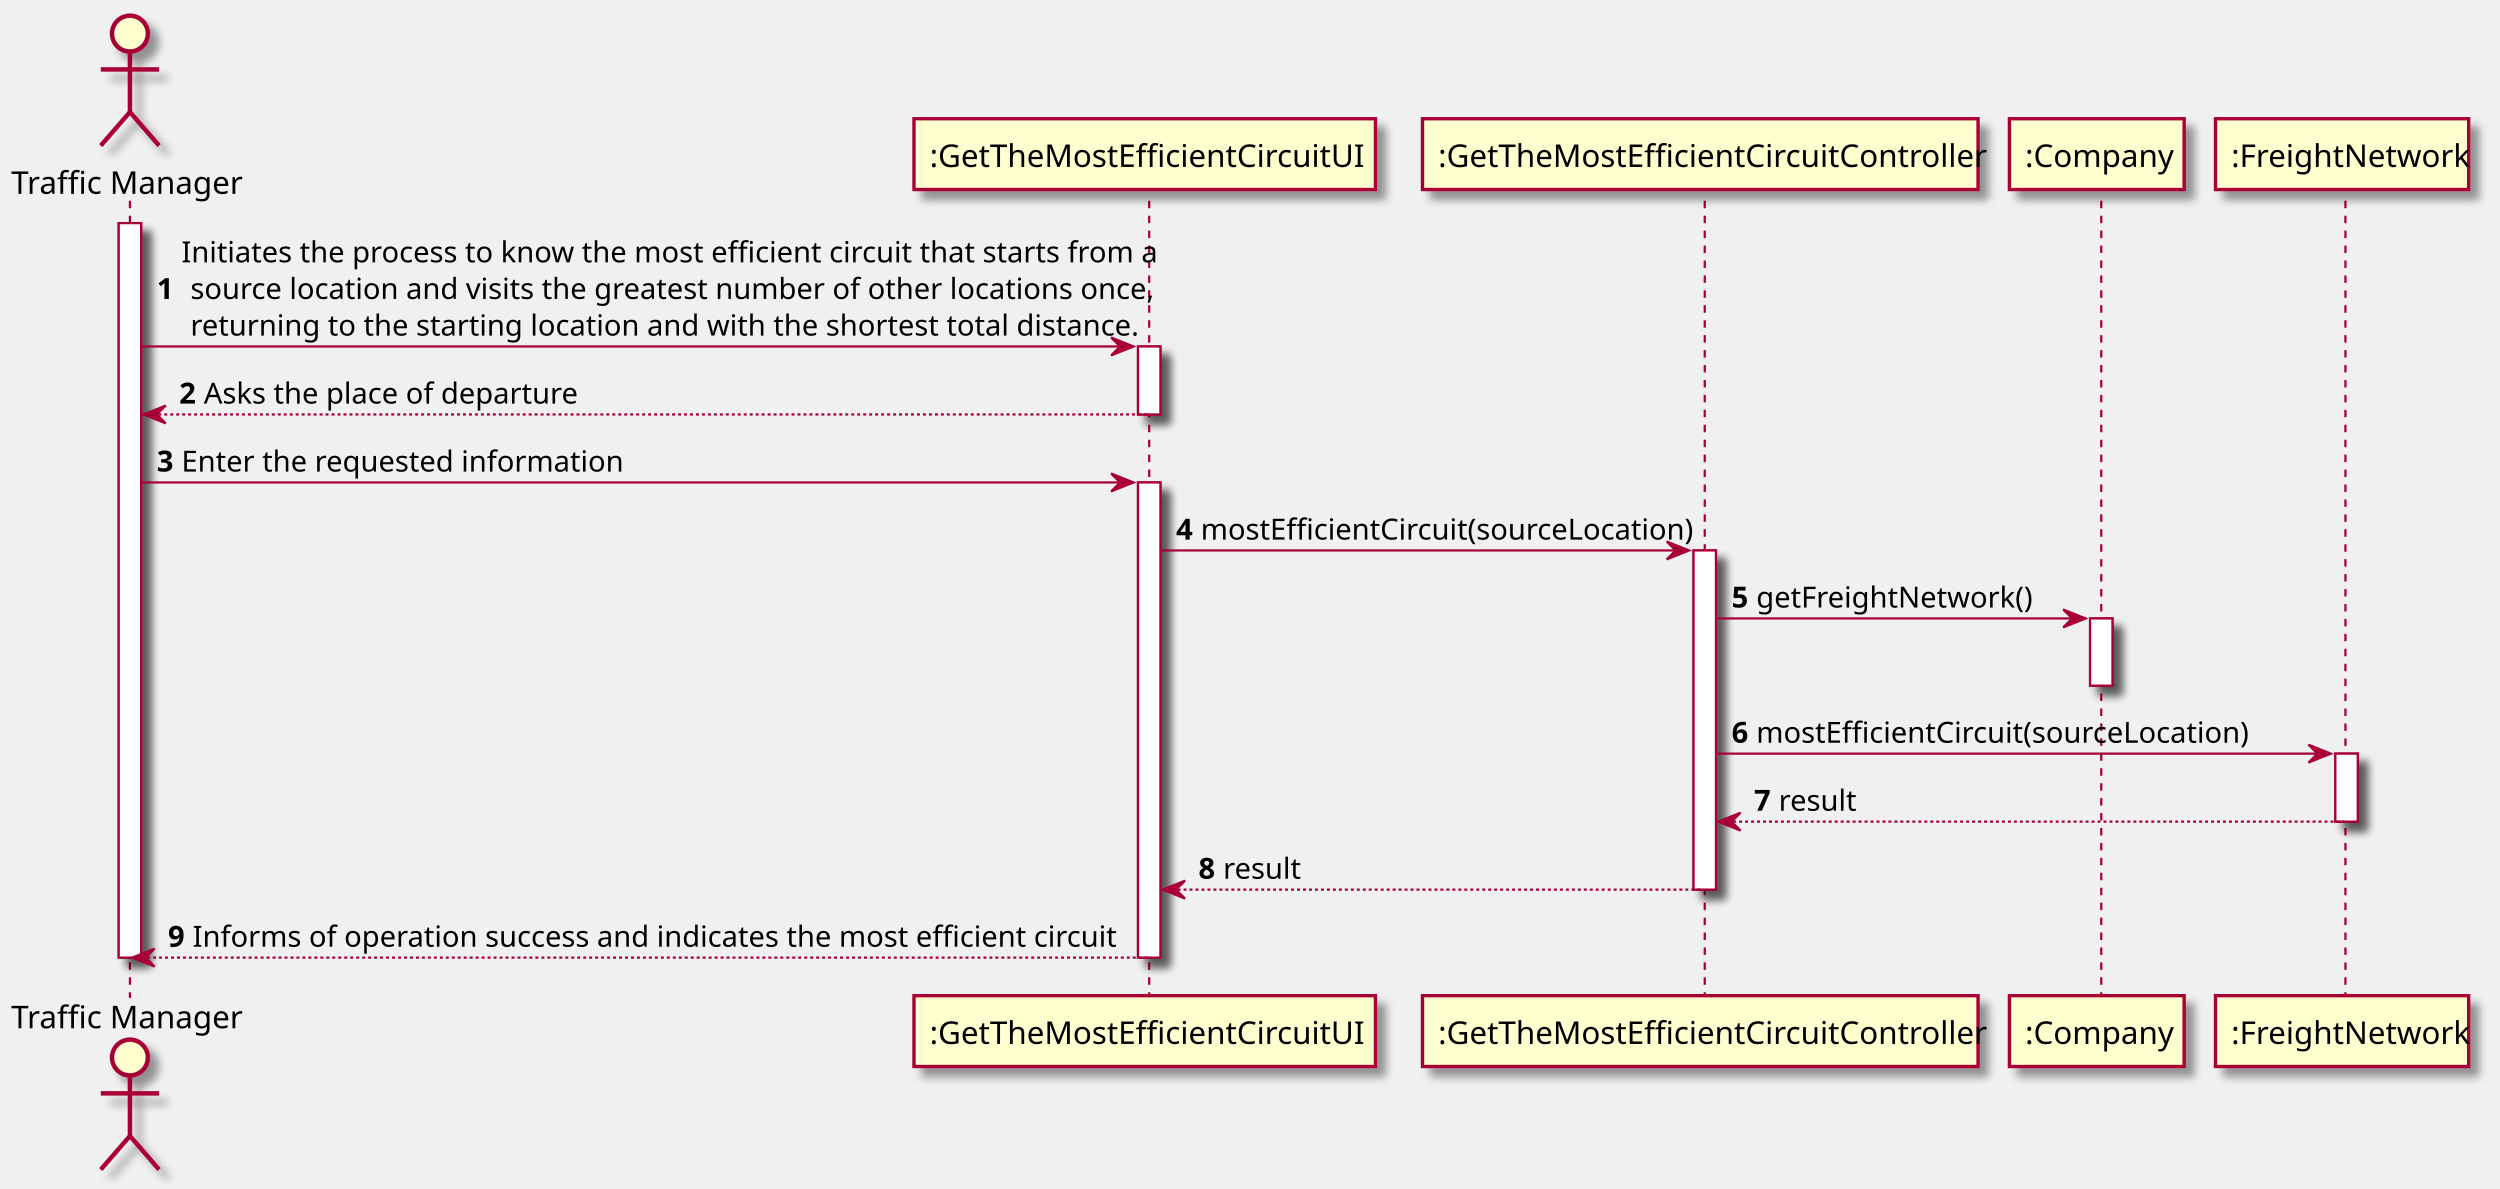
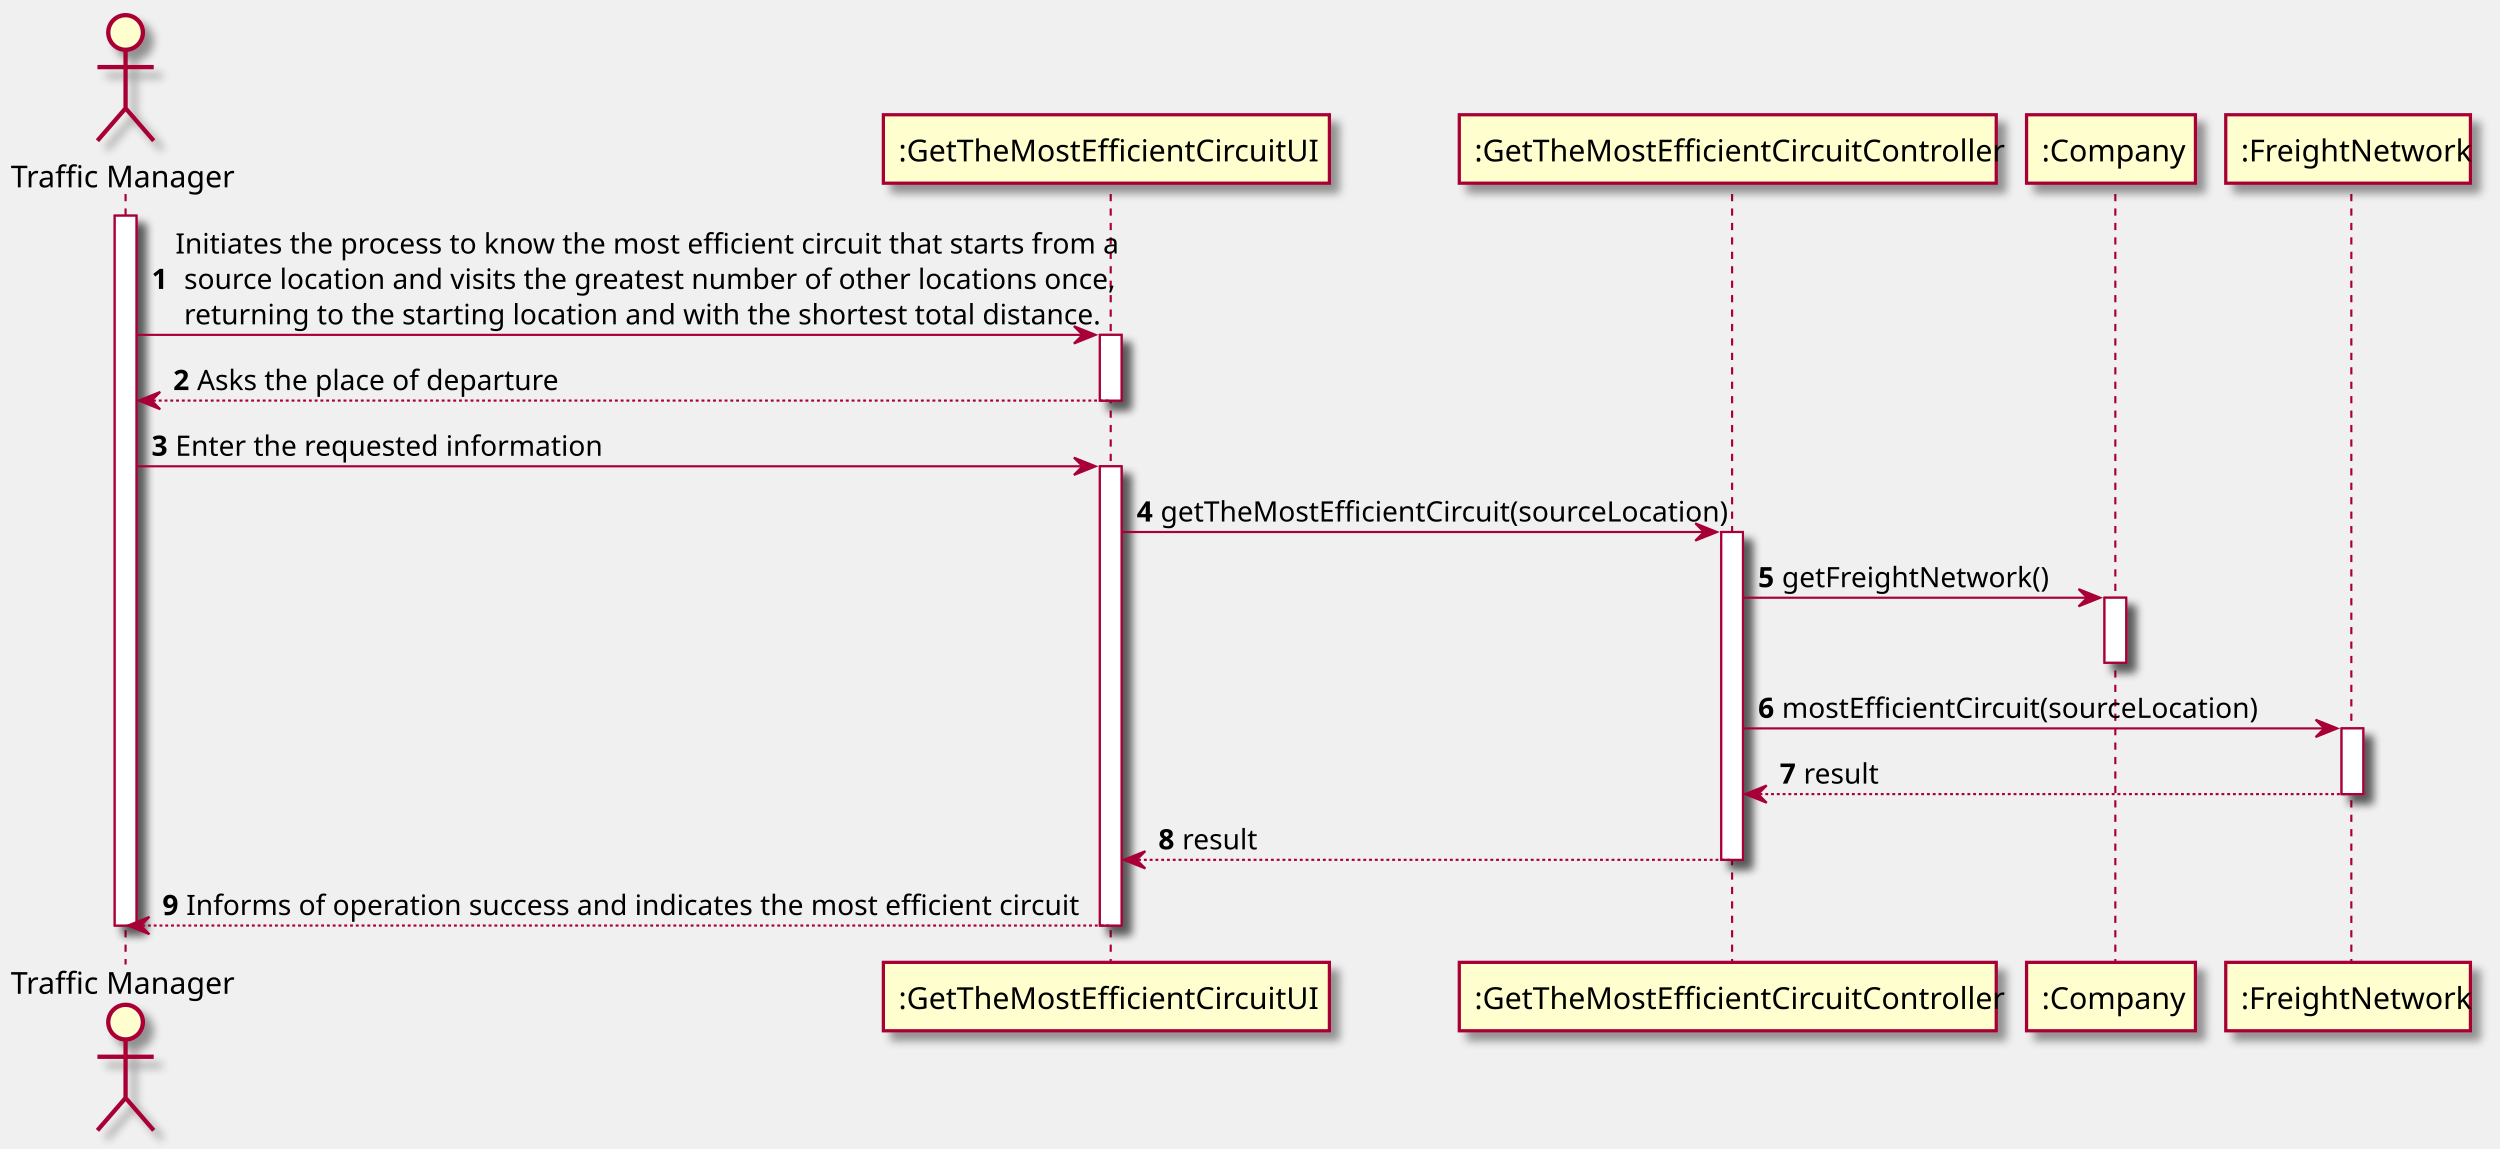
- <svg xmlns="http://www.w3.org/2000/svg" contentScriptType="application/ecmascript" contentStyleType="text/css" height="796.5px" preserveAspectRatio="none" style="width:1674px;height:796px;" version="1.1" viewBox="0 0 1674 796" width="1674px" zoomAndPan="magnify">
+ <svg xmlns="http://www.w3.org/2000/svg" contentScriptType="application/ecmascript" contentStyleType="text/css" height="796.5px" preserveAspectRatio="none" style="width:1732px;height:796px;" version="1.1" viewBox="0 0 1732 796" width="1732.5px" zoomAndPan="magnify">
  <defs>
-     <filter height="300%" id="f2hx6hcnyjtk6" width="300%" x="-1" y="-1">
+     <filter height="300%" id="f1mvzo2shvj7hd" width="300%" x="-1" y="-1">
      <feGaussianBlur result="blurOut" stdDeviation="3.0" />
      <feColorMatrix in="blurOut" result="blurOut2" type="matrix" values="0 0 0 0 0 0 0 0 0 0 0 0 0 0 0 0 0 0 .4 0" />
      <feOffset dx="6.0" dy="6.0" in="blurOut2" result="blurOut3" />
      <feBlend in="SourceGraphic" in2="blurOut3" mode="normal" />
    </filter>
  </defs>
  <g>
-     <rect fill="#FFFFFF" filter="url(#f2hx6hcnyjtk6)" height="491.801" style="stroke:#A80036;stroke-width:1.5;" width="15" x="79.5" y="149.414" />
-     <rect fill="#FFFFFF" filter="url(#f2hx6hcnyjtk6)" height="45.527" style="stroke:#A80036;stroke-width:1.5;" width="15" x="762" y="231.996" />
-     <rect fill="#FFFFFF" filter="url(#f2hx6hcnyjtk6)" height="318.164" style="stroke:#A80036;stroke-width:1.5;" width="15" x="762" y="323.051" />
-     <rect fill="#FFFFFF" filter="url(#f2hx6hcnyjtk6)" height="227.109" style="stroke:#A80036;stroke-width:1.5;" width="15" x="1134" y="368.578" />
-     <rect fill="#FFFFFF" filter="url(#f2hx6hcnyjtk6)" height="45" style="stroke:#A80036;stroke-width:1.5;" width="15" x="1399.5" y="414.106" />
-     <rect fill="#FFFFFF" filter="url(#f2hx6hcnyjtk6)" height="45.527" style="stroke:#A80036;stroke-width:1.5;" width="15" x="1563.75" y="504.633" />
+     <rect fill="#FFFFFF" filter="url(#f1mvzo2shvj7hd)" height="491.801" style="stroke:#A80036;stroke-width:1.5;" width="15" x="79.5" y="149.414" />
+     <rect fill="#FFFFFF" filter="url(#f1mvzo2shvj7hd)" height="45.527" style="stroke:#A80036;stroke-width:1.5;" width="15" x="762" y="231.996" />
+     <rect fill="#FFFFFF" filter="url(#f1mvzo2shvj7hd)" height="318.164" style="stroke:#A80036;stroke-width:1.5;" width="15" x="762" y="323.051" />
+     <rect fill="#FFFFFF" filter="url(#f1mvzo2shvj7hd)" height="227.109" style="stroke:#A80036;stroke-width:1.5;" width="15" x="1192.5" y="368.578" />
+     <rect fill="#FFFFFF" filter="url(#f1mvzo2shvj7hd)" height="45" style="stroke:#A80036;stroke-width:1.5;" width="15" x="1458" y="414.106" />
+     <rect fill="#FFFFFF" filter="url(#f1mvzo2shvj7hd)" height="45.527" style="stroke:#A80036;stroke-width:1.5;" width="15" x="1622.25" y="504.633" />
    <line style="stroke:#A80036;stroke-width:1.5;stroke-dasharray:5.0,5.0;" x1="87" x2="87" y1="134.414" y2="668.215" />
    <line style="stroke:#A80036;stroke-width:1.5;stroke-dasharray:5.0,5.0;" x1="769.5" x2="769.5" y1="134.414" y2="668.215" />
-     <line style="stroke:#A80036;stroke-width:1.5;stroke-dasharray:5.0,5.0;" x1="1141.5" x2="1141.5" y1="134.414" y2="668.215" />
-     <line style="stroke:#A80036;stroke-width:1.5;stroke-dasharray:5.0,5.0;" x1="1407" x2="1407" y1="134.414" y2="668.215" />
-     <line style="stroke:#A80036;stroke-width:1.5;stroke-dasharray:5.0,5.0;" x1="1570.5" x2="1570.5" y1="134.414" y2="668.215" />
+     <line style="stroke:#A80036;stroke-width:1.5;stroke-dasharray:5.0,5.0;" x1="1200" x2="1200" y1="134.414" y2="668.215" />
+     <line style="stroke:#A80036;stroke-width:1.5;stroke-dasharray:5.0,5.0;" x1="1465.5" x2="1465.5" y1="134.414" y2="668.215" />
+     <line style="stroke:#A80036;stroke-width:1.5;stroke-dasharray:5.0,5.0;" x1="1629" x2="1629" y1="134.414" y2="668.215" />
    <text fill="#000000" font-family="sans-serif" font-size="21" lengthAdjust="spacing" textLength="150" x="7.5" y="129.8">Traffic Manager</text>
-     <ellipse cx="87" cy="22.5" fill="#FEFECE" filter="url(#f2hx6hcnyjtk6)" rx="12" ry="12" style="stroke:#A80036;stroke-width:3.0;" />
-     <path d="M87,34.5 L87,75 M67.5,46.5 L106.5,46.5 M87,75 L67.5,97.5 M87,75 L106.5,97.5 " fill="none" filter="url(#f2hx6hcnyjtk6)" style="stroke:#A80036;stroke-width:3.0;" />
+     <ellipse cx="87" cy="22.5" fill="#FEFECE" filter="url(#f1mvzo2shvj7hd)" rx="12" ry="12" style="stroke:#A80036;stroke-width:3.0;" />
+     <path d="M87,34.5 L87,75 M67.5,46.5 L106.5,46.5 M87,75 L67.5,97.5 M87,75 L106.5,97.5 " fill="none" filter="url(#f1mvzo2shvj7hd)" style="stroke:#A80036;stroke-width:3.0;" />
    <text fill="#000000" font-family="sans-serif" font-size="21" lengthAdjust="spacing" textLength="150" x="7.5" y="688.515">Traffic Manager</text>
-     <ellipse cx="87" cy="708.129" fill="#FEFECE" filter="url(#f2hx6hcnyjtk6)" rx="12" ry="12" style="stroke:#A80036;stroke-width:3.0;" />
-     <path d="M87,720.129 L87,760.629 M67.5,732.129 L106.5,732.129 M87,760.629 L67.5,783.129 M87,760.629 L106.5,783.129 " fill="none" filter="url(#f2hx6hcnyjtk6)" style="stroke:#A80036;stroke-width:3.0;" />
-     <rect fill="#FEFECE" filter="url(#f2hx6hcnyjtk6)" height="47.414" style="stroke:#A80036;stroke-width:2.25;" width="309" x="612" y="79.5" />
+     <ellipse cx="87" cy="708.129" fill="#FEFECE" filter="url(#f1mvzo2shvj7hd)" rx="12" ry="12" style="stroke:#A80036;stroke-width:3.0;" />
+     <path d="M87,720.129 L87,760.629 M67.5,732.129 L106.5,732.129 M87,760.629 L67.5,783.129 M87,760.629 L106.5,783.129 " fill="none" filter="url(#f1mvzo2shvj7hd)" style="stroke:#A80036;stroke-width:3.0;" />
+     <rect fill="#FEFECE" filter="url(#f1mvzo2shvj7hd)" height="47.414" style="stroke:#A80036;stroke-width:2.25;" width="309" x="612" y="79.5" />
    <text fill="#000000" font-family="sans-serif" font-size="21" lengthAdjust="spacing" textLength="276" x="622.5" y="111.8">:GetTheMostEfficientCircuitUI</text>
-     <rect fill="#FEFECE" filter="url(#f2hx6hcnyjtk6)" height="47.414" style="stroke:#A80036;stroke-width:2.25;" width="309" x="612" y="666.715" />
+     <rect fill="#FEFECE" filter="url(#f1mvzo2shvj7hd)" height="47.414" style="stroke:#A80036;stroke-width:2.25;" width="309" x="612" y="666.715" />
    <text fill="#000000" font-family="sans-serif" font-size="21" lengthAdjust="spacing" textLength="276" x="622.5" y="699.015">:GetTheMostEfficientCircuitUI</text>
-     <rect fill="#FEFECE" filter="url(#f2hx6hcnyjtk6)" height="47.414" style="stroke:#A80036;stroke-width:2.25;" width="372" x="952.5" y="79.5" />
-     <text fill="#000000" font-family="sans-serif" font-size="21" lengthAdjust="spacing" textLength="351" x="963" y="111.8">:GetTheMostEfficientCircuitController</text>
-     <rect fill="#FEFECE" filter="url(#f2hx6hcnyjtk6)" height="47.414" style="stroke:#A80036;stroke-width:2.25;" width="372" x="952.5" y="666.715" />
-     <text fill="#000000" font-family="sans-serif" font-size="21" lengthAdjust="spacing" textLength="351" x="963" y="699.015">:GetTheMostEfficientCircuitController</text>
-     <rect fill="#FEFECE" filter="url(#f2hx6hcnyjtk6)" height="47.414" style="stroke:#A80036;stroke-width:2.25;" width="117" x="1345.5" y="79.5" />
-     <text fill="#000000" font-family="sans-serif" font-size="21" lengthAdjust="spacing" textLength="96" x="1356" y="111.8">:Company</text>
-     <rect fill="#FEFECE" filter="url(#f2hx6hcnyjtk6)" height="47.414" style="stroke:#A80036;stroke-width:2.25;" width="117" x="1345.5" y="666.715" />
-     <text fill="#000000" font-family="sans-serif" font-size="21" lengthAdjust="spacing" textLength="96" x="1356" y="699.015">:Company</text>
-     <rect fill="#FEFECE" filter="url(#f2hx6hcnyjtk6)" height="47.414" style="stroke:#A80036;stroke-width:2.25;" width="169.5" x="1483.5" y="79.5" />
-     <text fill="#000000" font-family="sans-serif" font-size="21" lengthAdjust="spacing" textLength="148.5" x="1494" y="111.8">:FreightNetwork</text>
-     <rect fill="#FEFECE" filter="url(#f2hx6hcnyjtk6)" height="47.414" style="stroke:#A80036;stroke-width:2.25;" width="169.5" x="1483.5" y="666.715" />
-     <text fill="#000000" font-family="sans-serif" font-size="21" lengthAdjust="spacing" textLength="148.5" x="1494" y="699.015">:FreightNetwork</text>
-     <rect fill="#FFFFFF" filter="url(#f2hx6hcnyjtk6)" height="491.801" style="stroke:#A80036;stroke-width:1.5;" width="15" x="79.5" y="149.414" />
-     <rect fill="#FFFFFF" filter="url(#f2hx6hcnyjtk6)" height="45.527" style="stroke:#A80036;stroke-width:1.5;" width="15" x="762" y="231.996" />
-     <rect fill="#FFFFFF" filter="url(#f2hx6hcnyjtk6)" height="318.164" style="stroke:#A80036;stroke-width:1.5;" width="15" x="762" y="323.051" />
-     <rect fill="#FFFFFF" filter="url(#f2hx6hcnyjtk6)" height="227.109" style="stroke:#A80036;stroke-width:1.5;" width="15" x="1134" y="368.578" />
-     <rect fill="#FFFFFF" filter="url(#f2hx6hcnyjtk6)" height="45" style="stroke:#A80036;stroke-width:1.5;" width="15" x="1399.5" y="414.106" />
-     <rect fill="#FFFFFF" filter="url(#f2hx6hcnyjtk6)" height="45.527" style="stroke:#A80036;stroke-width:1.5;" width="15" x="1563.75" y="504.633" />
+     <rect fill="#FEFECE" filter="url(#f1mvzo2shvj7hd)" height="47.414" style="stroke:#A80036;stroke-width:2.25;" width="372" x="1011" y="79.5" />
+     <text fill="#000000" font-family="sans-serif" font-size="21" lengthAdjust="spacing" textLength="351" x="1021.5" y="111.8">:GetTheMostEfficientCircuitController</text>
+     <rect fill="#FEFECE" filter="url(#f1mvzo2shvj7hd)" height="47.414" style="stroke:#A80036;stroke-width:2.25;" width="372" x="1011" y="666.715" />
+     <text fill="#000000" font-family="sans-serif" font-size="21" lengthAdjust="spacing" textLength="351" x="1021.5" y="699.015">:GetTheMostEfficientCircuitController</text>
+     <rect fill="#FEFECE" filter="url(#f1mvzo2shvj7hd)" height="47.414" style="stroke:#A80036;stroke-width:2.25;" width="117" x="1404" y="79.5" />
+     <text fill="#000000" font-family="sans-serif" font-size="21" lengthAdjust="spacing" textLength="96" x="1414.5" y="111.8">:Company</text>
+     <rect fill="#FEFECE" filter="url(#f1mvzo2shvj7hd)" height="47.414" style="stroke:#A80036;stroke-width:2.25;" width="117" x="1404" y="666.715" />
+     <text fill="#000000" font-family="sans-serif" font-size="21" lengthAdjust="spacing" textLength="96" x="1414.5" y="699.015">:Company</text>
+     <rect fill="#FEFECE" filter="url(#f1mvzo2shvj7hd)" height="47.414" style="stroke:#A80036;stroke-width:2.25;" width="169.5" x="1542" y="79.5" />
+     <text fill="#000000" font-family="sans-serif" font-size="21" lengthAdjust="spacing" textLength="148.5" x="1552.5" y="111.8">:FreightNetwork</text>
+     <rect fill="#FEFECE" filter="url(#f1mvzo2shvj7hd)" height="47.414" style="stroke:#A80036;stroke-width:2.25;" width="169.5" x="1542" y="666.715" />
+     <text fill="#000000" font-family="sans-serif" font-size="21" lengthAdjust="spacing" textLength="148.5" x="1552.5" y="699.015">:FreightNetwork</text>
+     <rect fill="#FFFFFF" filter="url(#f1mvzo2shvj7hd)" height="491.801" style="stroke:#A80036;stroke-width:1.5;" width="15" x="79.5" y="149.414" />
+     <rect fill="#FFFFFF" filter="url(#f1mvzo2shvj7hd)" height="45.527" style="stroke:#A80036;stroke-width:1.5;" width="15" x="762" y="231.996" />
+     <rect fill="#FFFFFF" filter="url(#f1mvzo2shvj7hd)" height="318.164" style="stroke:#A80036;stroke-width:1.5;" width="15" x="762" y="323.051" />
+     <rect fill="#FFFFFF" filter="url(#f1mvzo2shvj7hd)" height="227.109" style="stroke:#A80036;stroke-width:1.5;" width="15" x="1192.5" y="368.578" />
+     <rect fill="#FFFFFF" filter="url(#f1mvzo2shvj7hd)" height="45" style="stroke:#A80036;stroke-width:1.5;" width="15" x="1458" y="414.106" />
+     <rect fill="#FFFFFF" filter="url(#f1mvzo2shvj7hd)" height="45.527" style="stroke:#A80036;stroke-width:1.5;" width="15" x="1622.25" y="504.633" />
    <polygon fill="#A80036" points="744,225.996,759,231.996,744,237.996,750,231.996" style="stroke:#A80036;stroke-width:1.5;" />
    <line style="stroke:#A80036;stroke-width:1.5;" x1="94.5" x2="753" y1="231.996" y2="231.996" />
    <text fill="#000000" font-family="sans-serif" font-size="19.5" font-weight="bold" lengthAdjust="spacing" textLength="10.5" x="105" y="200.184">1</text>
    <text fill="#000000" font-family="sans-serif" font-size="19.5" lengthAdjust="spacing" textLength="616.5" x="121.5" y="175.657">Initiates the process to know the most efficient circuit that starts from a</text>
    <text fill="#000000" font-family="sans-serif" font-size="19.5" lengthAdjust="spacing" textLength="607.5" x="127.5" y="200.184">source location and visits the greatest number of other locations once,</text>
    <text fill="#000000" font-family="sans-serif" font-size="19.5" lengthAdjust="spacing" textLength="591" x="127.5" y="224.711">returning to the starting location and with the shortest total distance.</text>
    <polygon fill="#A80036" points="111,271.523,96,277.523,111,283.523,105,277.523" style="stroke:#A80036;stroke-width:1.5;" />
    <line style="stroke:#A80036;stroke-width:1.5;stroke-dasharray:2.0,2.0;" x1="102" x2="768" y1="277.523" y2="277.523" />
    <text fill="#000000" font-family="sans-serif" font-size="19.5" font-weight="bold" lengthAdjust="spacing" textLength="10.5" x="120" y="270.239">2</text>
    <text fill="#000000" font-family="sans-serif" font-size="19.5" lengthAdjust="spacing" textLength="238.5" x="136.5" y="270.239">Asks the place of departure</text>
    <polygon fill="#A80036" points="744,317.051,759,323.051,744,329.051,750,323.051" style="stroke:#A80036;stroke-width:1.5;" />
    <line style="stroke:#A80036;stroke-width:1.5;" x1="94.5" x2="753" y1="323.051" y2="323.051" />
    <text fill="#000000" font-family="sans-serif" font-size="19.5" font-weight="bold" lengthAdjust="spacing" textLength="10.5" x="105" y="315.766">3</text>
    <text fill="#000000" font-family="sans-serif" font-size="19.5" lengthAdjust="spacing" textLength="271.5" x="121.5" y="315.766">Enter the requested information</text>
-     <polygon fill="#A80036" points="1116,362.578,1131,368.578,1116,374.578,1122,368.578" style="stroke:#A80036;stroke-width:1.5;" />
-     <line style="stroke:#A80036;stroke-width:1.5;" x1="777" x2="1125" y1="368.578" y2="368.578" />
+     <polygon fill="#A80036" points="1174.5,362.578,1189.5,368.578,1174.5,374.578,1180.5,368.578" style="stroke:#A80036;stroke-width:1.5;" />
+     <line style="stroke:#A80036;stroke-width:1.5;" x1="777" x2="1183.5" y1="368.578" y2="368.578" />
    <text fill="#000000" font-family="sans-serif" font-size="19.5" font-weight="bold" lengthAdjust="spacing" textLength="10.5" x="787.5" y="361.293">4</text>
-     <text fill="#000000" font-family="sans-serif" font-size="19.5" lengthAdjust="spacing" textLength="312" x="804" y="361.293">mostEfficientCircuit(sourceLocation)</text>
-     <polygon fill="#A80036" points="1381.5,408.106,1396.5,414.106,1381.5,420.106,1387.5,414.106" style="stroke:#A80036;stroke-width:1.5;" />
-     <line style="stroke:#A80036;stroke-width:1.5;" x1="1149" x2="1390.5" y1="414.106" y2="414.106" />
-     <text fill="#000000" font-family="sans-serif" font-size="19.5" font-weight="bold" lengthAdjust="spacing" textLength="10.5" x="1159.5" y="406.821">5</text>
-     <text fill="#000000" font-family="sans-serif" font-size="19.5" lengthAdjust="spacing" textLength="169.5" x="1176" y="406.821">getFreightNetwork()</text>
-     <polygon fill="#A80036" points="1545.75,498.633,1560.75,504.633,1545.75,510.633,1551.75,504.633" style="stroke:#A80036;stroke-width:1.5;" />
-     <line style="stroke:#A80036;stroke-width:1.5;" x1="1149" x2="1554.75" y1="504.633" y2="504.633" />
-     <text fill="#000000" font-family="sans-serif" font-size="19.5" font-weight="bold" lengthAdjust="spacing" textLength="10.5" x="1159.5" y="497.348">6</text>
-     <text fill="#000000" font-family="sans-serif" font-size="19.5" lengthAdjust="spacing" textLength="312" x="1176" y="497.348">mostEfficientCircuit(sourceLocation)</text>
-     <polygon fill="#A80036" points="1165.5,544.16,1150.5,550.16,1165.5,556.16,1159.5,550.16" style="stroke:#A80036;stroke-width:1.5;" />
-     <line style="stroke:#A80036;stroke-width:1.5;stroke-dasharray:2.0,2.0;" x1="1156.5" x2="1569.75" y1="550.16" y2="550.16" />
-     <text fill="#000000" font-family="sans-serif" font-size="19.5" font-weight="bold" lengthAdjust="spacing" textLength="10.5" x="1174.5" y="542.875">7</text>
-     <text fill="#000000" font-family="sans-serif" font-size="19.5" lengthAdjust="spacing" textLength="48" x="1191" y="542.875">result</text>
+     <text fill="#000000" font-family="sans-serif" font-size="19.5" lengthAdjust="spacing" textLength="370.5" x="804" y="361.293">getTheMostEfficientCircuit(sourceLocation)</text>
+     <polygon fill="#A80036" points="1440,408.106,1455,414.106,1440,420.106,1446,414.106" style="stroke:#A80036;stroke-width:1.5;" />
+     <line style="stroke:#A80036;stroke-width:1.5;" x1="1207.5" x2="1449" y1="414.106" y2="414.106" />
+     <text fill="#000000" font-family="sans-serif" font-size="19.5" font-weight="bold" lengthAdjust="spacing" textLength="10.5" x="1218" y="406.821">5</text>
+     <text fill="#000000" font-family="sans-serif" font-size="19.5" lengthAdjust="spacing" textLength="169.5" x="1234.5" y="406.821">getFreightNetwork()</text>
+     <polygon fill="#A80036" points="1604.25,498.633,1619.25,504.633,1604.25,510.633,1610.25,504.633" style="stroke:#A80036;stroke-width:1.5;" />
+     <line style="stroke:#A80036;stroke-width:1.5;" x1="1207.5" x2="1613.25" y1="504.633" y2="504.633" />
+     <text fill="#000000" font-family="sans-serif" font-size="19.5" font-weight="bold" lengthAdjust="spacing" textLength="10.5" x="1218" y="497.348">6</text>
+     <text fill="#000000" font-family="sans-serif" font-size="19.5" lengthAdjust="spacing" textLength="312" x="1234.5" y="497.348">mostEfficientCircuit(sourceLocation)</text>
+     <polygon fill="#A80036" points="1224,544.16,1209,550.16,1224,556.16,1218,550.16" style="stroke:#A80036;stroke-width:1.5;" />
+     <line style="stroke:#A80036;stroke-width:1.5;stroke-dasharray:2.0,2.0;" x1="1215" x2="1628.25" y1="550.16" y2="550.16" />
+     <text fill="#000000" font-family="sans-serif" font-size="19.5" font-weight="bold" lengthAdjust="spacing" textLength="10.5" x="1233" y="542.875">7</text>
+     <text fill="#000000" font-family="sans-serif" font-size="19.5" lengthAdjust="spacing" textLength="48" x="1249.5" y="542.875">result</text>
    <polygon fill="#A80036" points="793.5,589.688,778.5,595.688,793.5,601.688,787.5,595.688" style="stroke:#A80036;stroke-width:1.5;" />
-     <line style="stroke:#A80036;stroke-width:1.5;stroke-dasharray:2.0,2.0;" x1="784.5" x2="1140" y1="595.688" y2="595.688" />
+     <line style="stroke:#A80036;stroke-width:1.5;stroke-dasharray:2.0,2.0;" x1="784.5" x2="1198.5" y1="595.688" y2="595.688" />
    <text fill="#000000" font-family="sans-serif" font-size="19.5" font-weight="bold" lengthAdjust="spacing" textLength="10.5" x="802.5" y="588.403">8</text>
    <text fill="#000000" font-family="sans-serif" font-size="19.5" lengthAdjust="spacing" textLength="48" x="819" y="588.403">result</text>
    <polygon fill="#A80036" points="103.5,635.215,88.5,641.215,103.5,647.215,97.5,641.215" style="stroke:#A80036;stroke-width:1.5;" />
    <line style="stroke:#A80036;stroke-width:1.5;stroke-dasharray:2.0,2.0;" x1="94.5" x2="768" y1="641.215" y2="641.215" />
    <text fill="#000000" font-family="sans-serif" font-size="19.5" font-weight="bold" lengthAdjust="spacing" textLength="10.5" x="112.5" y="633.93">9</text>
    <text fill="#000000" font-family="sans-serif" font-size="19.5" lengthAdjust="spacing" textLength="583.5" x="129" y="633.93">Informs of operation success and indicates the most efficient circuit</text>
  </g>
</svg>
